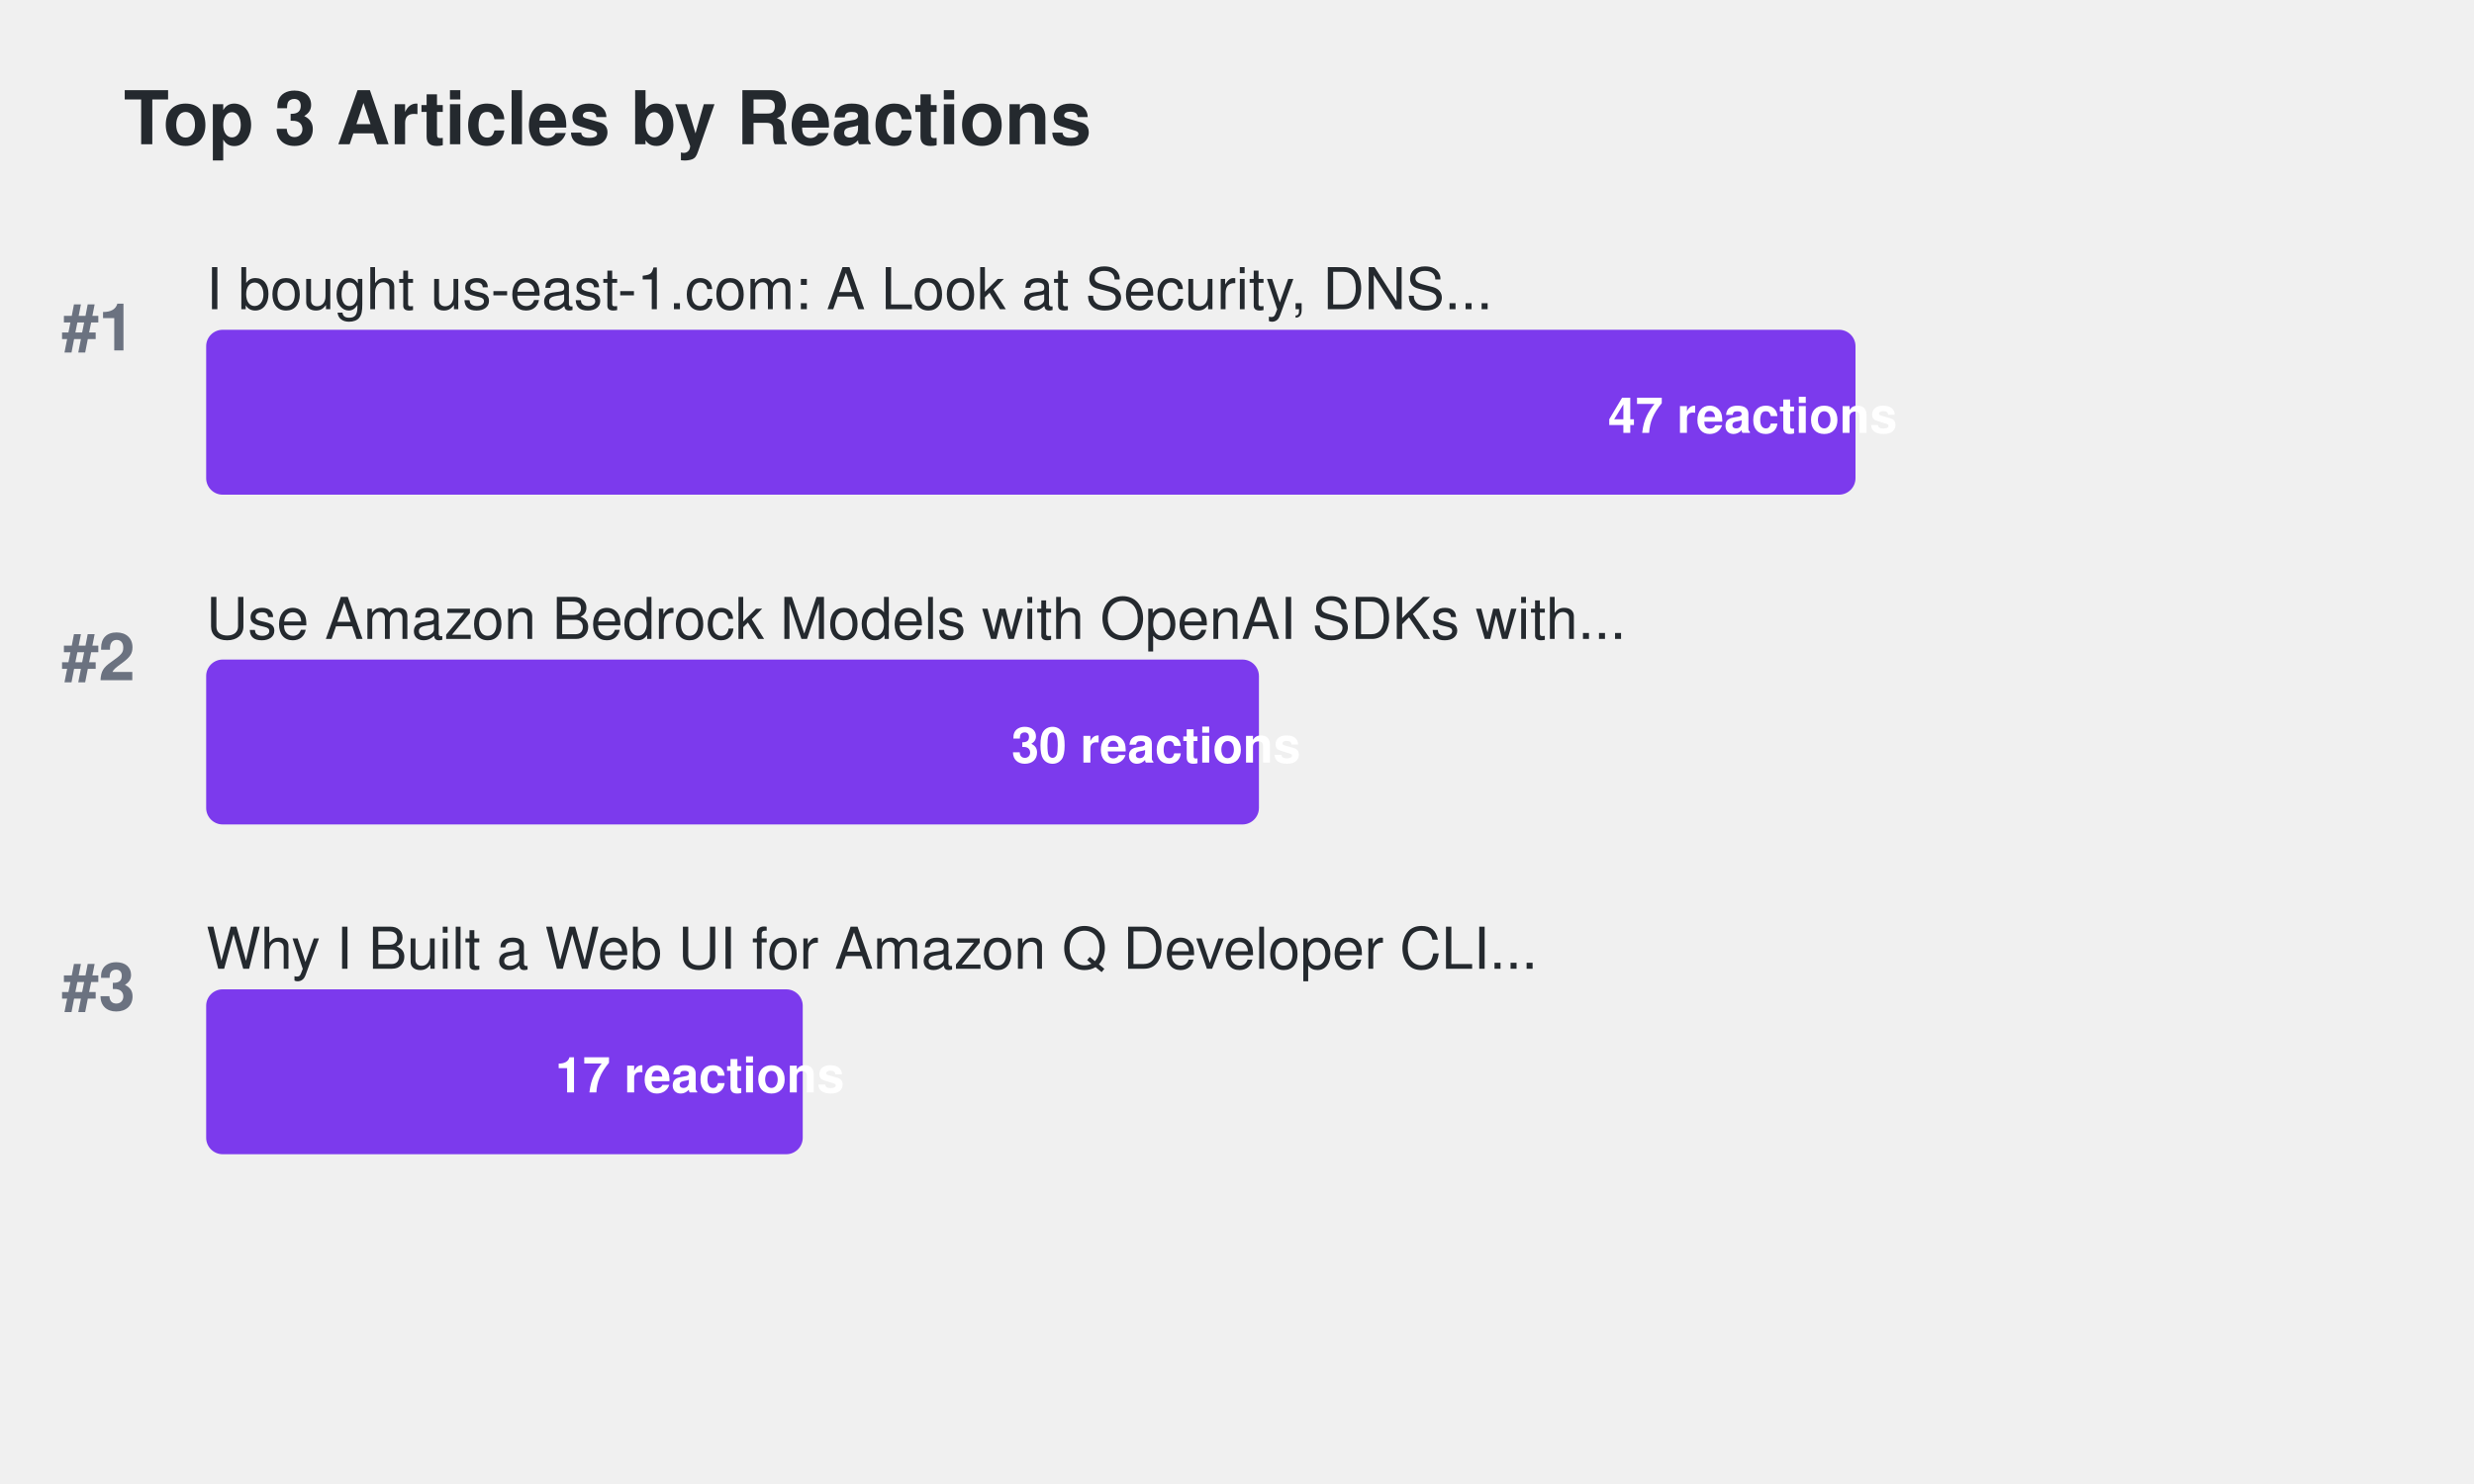
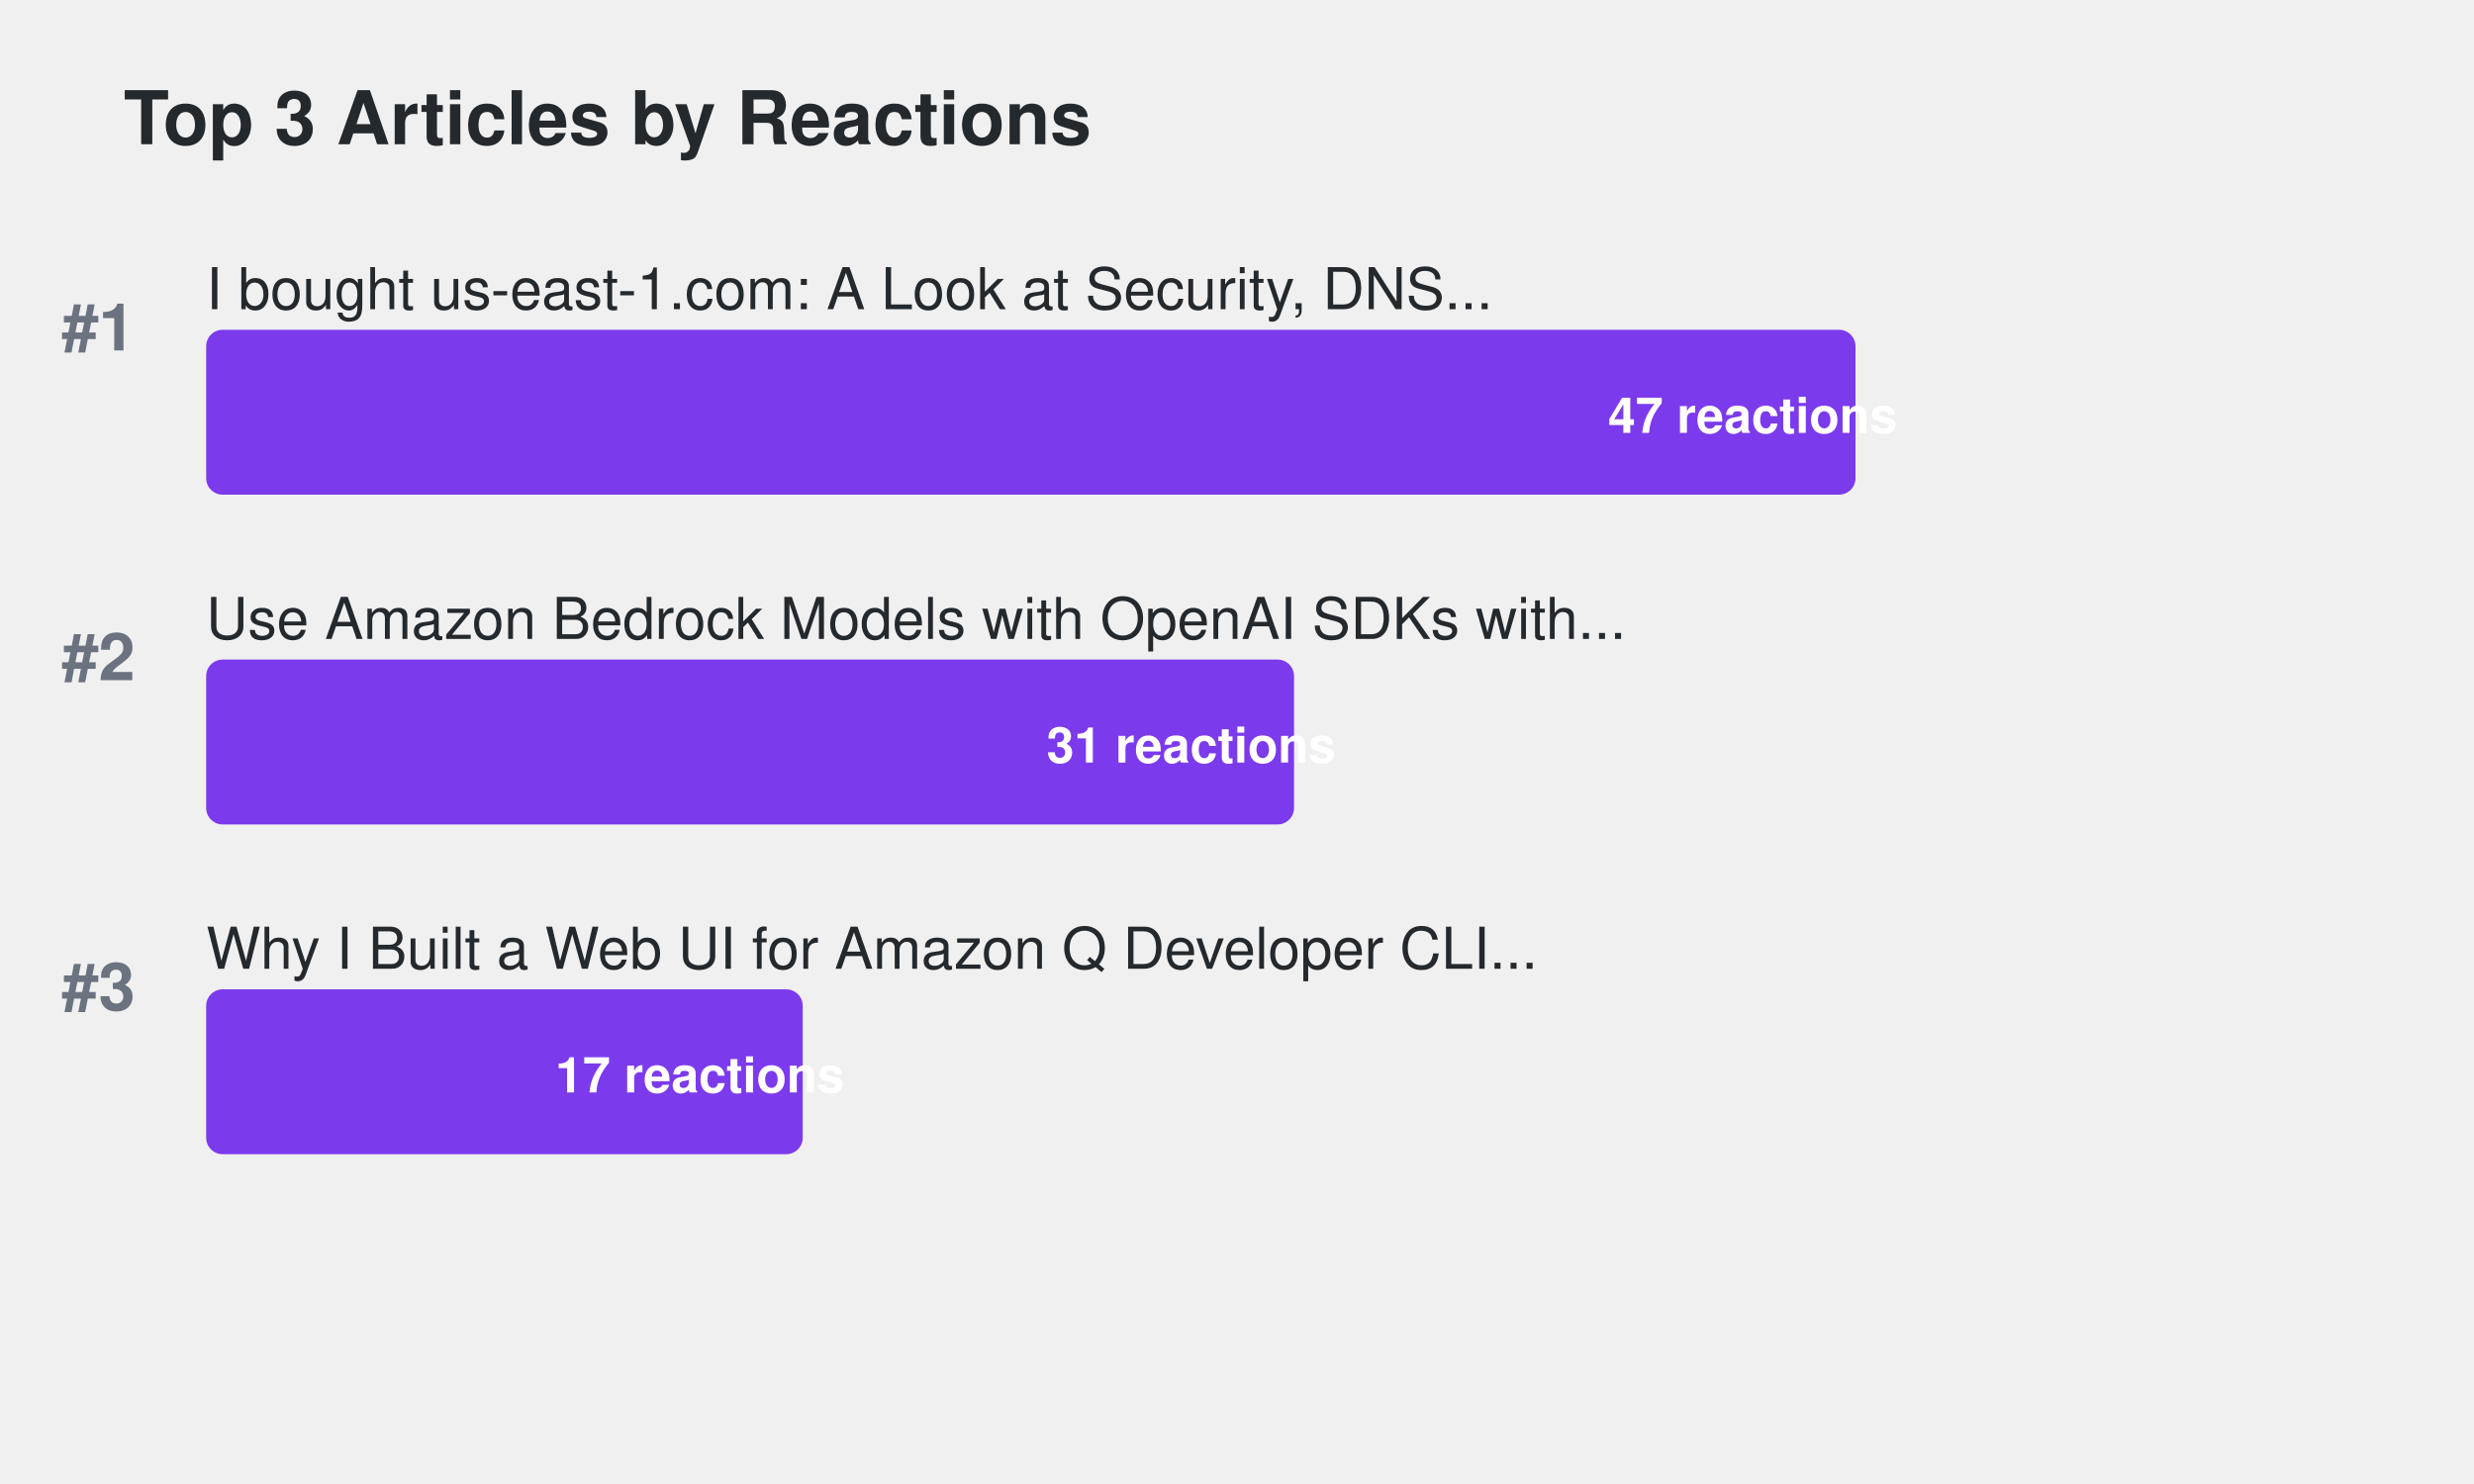
<svg xmlns="http://www.w3.org/2000/svg" width="600" height="360">
  <defs>
    <style>
.title { font-family: -apple-system, BlinkMacSystemFont, "Segoe UI", Helvetica, Arial, sans-serif; font-size: 18px; font-weight: 600; fill: #24292e; }
.article-title { font-family: -apple-system, BlinkMacSystemFont, "Segoe UI", Helvetica, Arial, sans-serif; font-size: 14px; font-weight: 500; fill: #24292e; }
.metric-value { font-family: -apple-system, BlinkMacSystemFont, "Segoe UI", Helvetica, Arial, sans-serif; font-size: 12px; font-weight: 600; fill: #ffffff; }
.rank { font-family: -apple-system, BlinkMacSystemFont, "Segoe UI", Helvetica, Arial, sans-serif; font-size: 16px; font-weight: 700; fill: #6b7280; }
.bar { rx: 4; ry: 4; }
.bar:hover { opacity: 0.8; cursor: pointer; }
a { text-decoration: none; }
a:hover .article-title { fill: #0969da; text-decoration: underline; }
a:hover .bar { opacity: 0.9; }
</style>
  </defs>
  <text x="30" y="35" class="title">Top 3 Articles by Reactions</text>
  <text x="15" y="85" class="rank">#1</text>
  <a href="https://dev.to/aws-builders/i-bought-us-east-1com-a-look-at-security-dns-traffic-and-protecting-aws-users-15ng" target="_blank">
    <text x="50" y="75" class="article-title">I bought us-east-1.com: A Look at Security, DNS...</text>
    <rect x="50" y="80" width="400.0" height="40" fill="#7c3aed" class="bar">
</rect>
    <text x="390.0" y="105" class="metric-value" fill="#ffffff">47 reactions</text>
  </a>
  <text x="15" y="165" class="rank">#2</text>
  <a href="https://dev.to/aws-builders/use-amazon-bedrock-models-via-an-openai-api-compatible-serverless-endpoint-now-without-fixed-cost-5hf5" target="_blank">
    <text x="50" y="155" class="article-title">Use Amazon Bedrock Models with OpenAI SDKs with...</text>
-     <rect x="50" y="160" width="255.319" height="40" fill="#7c3aed" class="bar">
+     <rect x="50" y="160" width="263.83" height="40" fill="#7c3aed" class="bar">
</rect>
-     <text x="245.319" y="185" class="metric-value" fill="#ffffff">30 reactions</text>
+     <text x="253.83" y="185" class="metric-value" fill="#ffffff">31 reactions</text>
  </a>
  <text x="15" y="245" class="rank">#3</text>
  <a href="https://dev.to/aws-builders/why-i-built-a-web-ui-for-amazon-q-developer-cli-and-how-i-vibe-coded-it-54d6" target="_blank">
    <text x="50" y="235" class="article-title">Why I Built a Web UI for Amazon Q Developer CLI...</text>
    <rect x="50" y="240" width="144.681" height="40" fill="#7c3aed" class="bar">
</rect>
    <text x="134.681" y="265" class="metric-value" fill="#ffffff">17 reactions</text>
  </a>
</svg>
